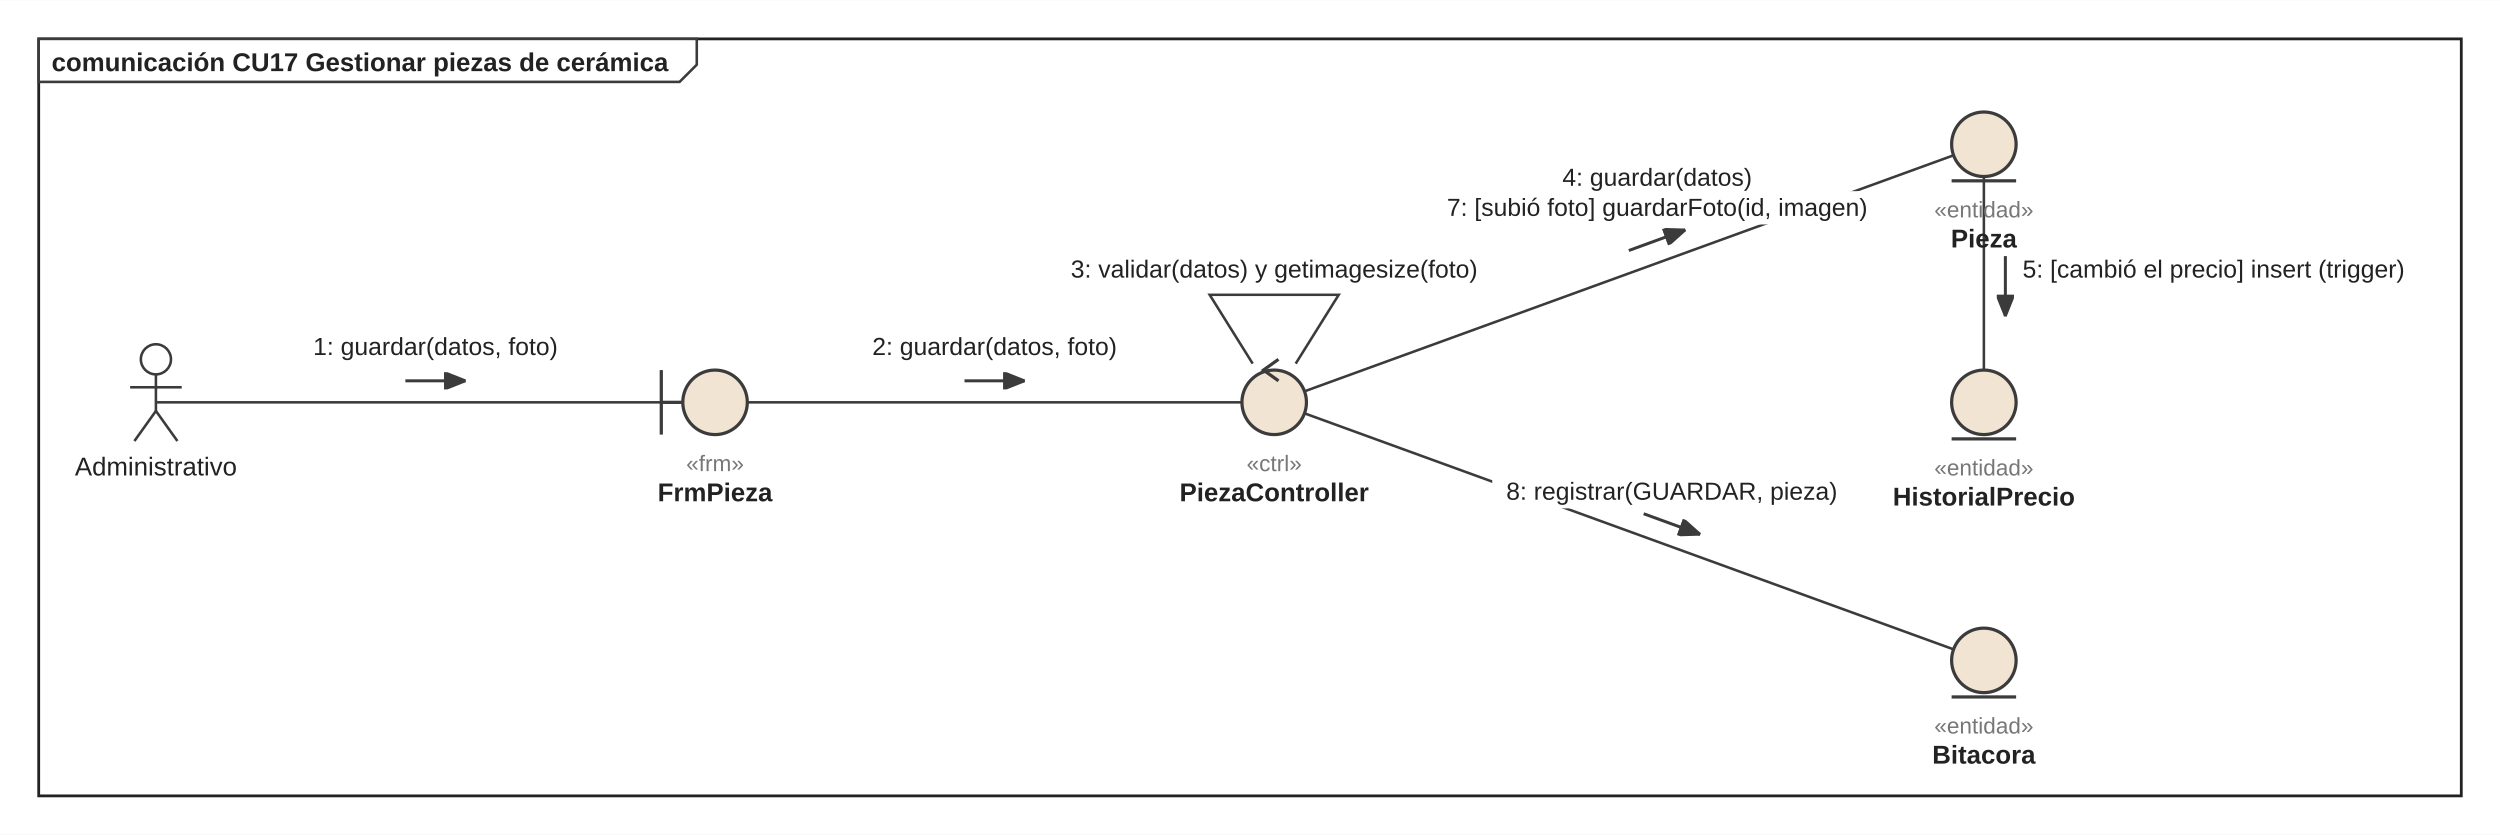
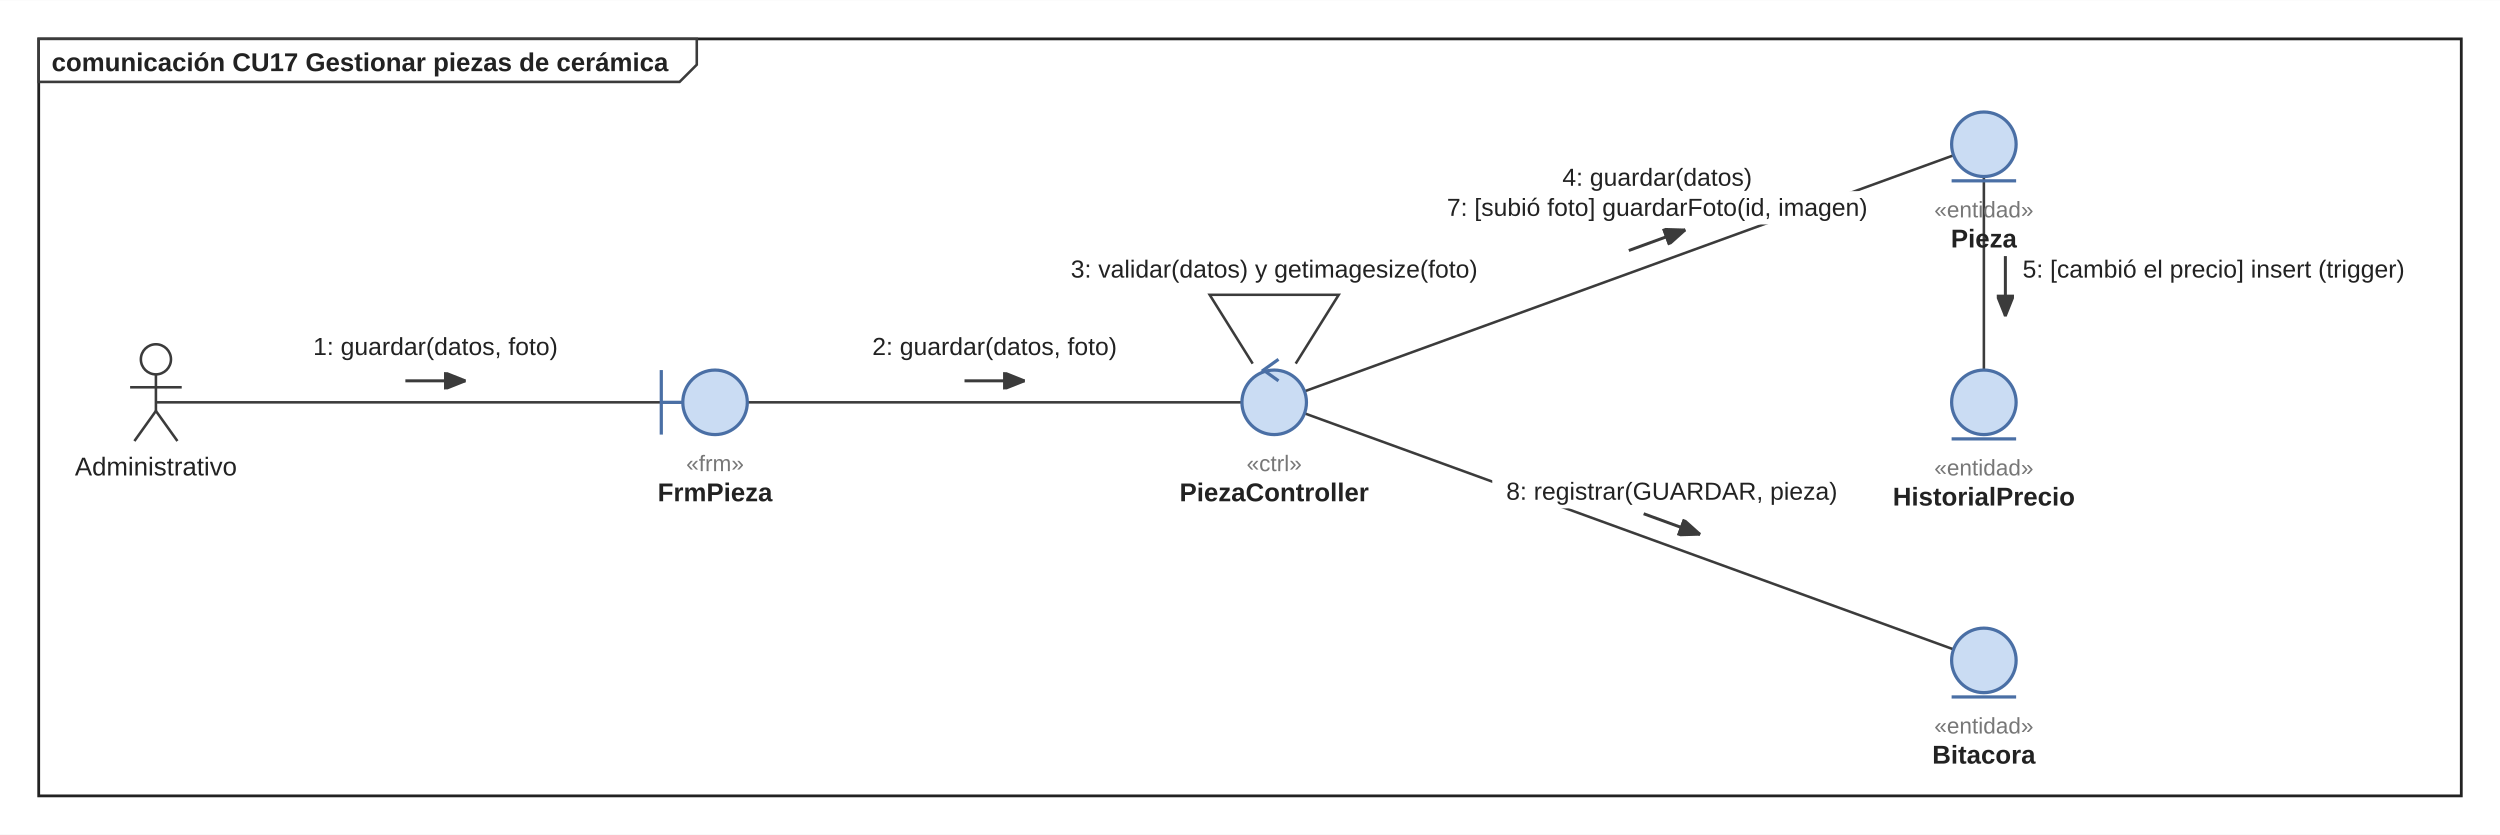
<svg xmlns="http://www.w3.org/2000/svg" width="1162" height="388" viewBox="-72.5 -7.0 1162.5 388.0">
  <defs>
    <marker id="llena" viewBox="0 0 10 8" refX="10" refY="4" markerWidth="10" markerHeight="8" markerUnits="userSpaceOnUse" orient="auto">
      <path d="M0,0 L10,4 L0,8 z" fill="#3b3b3b" stroke="#3b3b3b" stroke-width="1.2" />
    </marker>
    <marker id="llena_i" viewBox="0 0 10 8" refX="10" refY="4" markerWidth="10" markerHeight="8" markerUnits="userSpaceOnUse" orient="auto-start-reverse">
      <path d="M0,0 L10,4 L0,8 z" fill="#3b3b3b" stroke="#3b3b3b" stroke-width="1.2" />
    </marker>
    <marker id="abierta" viewBox="0 0 10 8" refX="10" refY="4" markerWidth="10" markerHeight="8" markerUnits="userSpaceOnUse" orient="auto">
      <path d="M0,0 L10,4 L0,8" fill="none" stroke="#3b3b3b" stroke-width="1.2" />
    </marker>
    <marker id="abierta_i" viewBox="0 0 10 8" refX="10" refY="4" markerWidth="10" markerHeight="8" markerUnits="userSpaceOnUse" orient="auto-start-reverse">
      <path d="M0,0 L10,4 L0,8" fill="none" stroke="#3b3b3b" stroke-width="1.2" />
    </marker>
    <marker id="triangulo" viewBox="0 0 14 12" refX="12" refY="6" markerWidth="12" markerHeight="12" markerUnits="userSpaceOnUse" orient="auto">
      <path d="M0,0 L12,6 L0,12 z" fill="white" stroke="#3b3b3b" stroke-width="1.2" />
    </marker>
    <marker id="triangulo_i" viewBox="0 0 14 12" refX="12" refY="6" markerWidth="12" markerHeight="12" markerUnits="userSpaceOnUse" orient="auto-start-reverse">
      <path d="M0,0 L12,6 L0,12 z" fill="white" stroke="#3b3b3b" stroke-width="1.2" />
    </marker>
    <marker id="rombo" viewBox="0 0 14 10" refX="14" refY="5" markerWidth="14" markerHeight="10" markerUnits="userSpaceOnUse" orient="auto">
      <path d="M0,5 L7,0 L14,5 L7,10 z" fill="white" stroke="#3b3b3b" stroke-width="1.2" />
    </marker>
    <marker id="rombo_i" viewBox="0 0 14 10" refX="0" refY="5" markerWidth="14" markerHeight="10" markerUnits="userSpaceOnUse" orient="auto-start-reverse">
      <path d="M0,5 L7,0 L14,5 L7,10 z" fill="white" stroke="#3b3b3b" stroke-width="1.2" />
    </marker>
    <marker id="rombo_lleno" viewBox="0 0 14 10" refX="14" refY="5" markerWidth="14" markerHeight="10" markerUnits="userSpaceOnUse" orient="auto">
      <path d="M0,5 L7,0 L14,5 L7,10 z" fill="#3b3b3b" stroke="#3b3b3b" stroke-width="1.2" />
    </marker>
    <marker id="rombo_lleno_i" viewBox="0 0 14 10" refX="0" refY="5" markerWidth="14" markerHeight="10" markerUnits="userSpaceOnUse" orient="auto-start-reverse">
      <path d="M0,5 L7,0 L14,5 L7,10 z" fill="#3b3b3b" stroke="#3b3b3b" stroke-width="1.2" />
    </marker>
  </defs>
  <rect x="-72.5" y="-7.0" width="1162.5" height="388.0" fill="white" />
  <rect x="-54.5" y="11.0" width="1126.5" height="352.0" rx="0" fill="none" stroke="#222222" stroke-width="1.3" />
  <polyline points="0.0,180.0 260.0,180.0" fill="none" stroke="#3b3b3b" stroke-width="1.2" />
  <polyline points="260.0,180.0 520.0,180.0" fill="none" stroke="#3b3b3b" stroke-width="1.2" />
  <polyline points="530.0,162.0 550.0,130.0 490.0,130.0 510.0,162.0" fill="none" stroke="#3b3b3b" stroke-width="1.2" />
  <rect x="417.5" y="110.5" width="205.0" height="15.5" fill="white" />
  <text x="520.0" y="122.0" font-family="Arial, Helvetica, sans-serif" font-size="11.5" text-anchor="middle" fill="#222222">3: validar(datos) y getimagesize(foto)</text>
  <polyline points="520.0,180.0 850.0,60.0" fill="none" stroke="#3b3b3b" stroke-width="1.2" />
  <polyline points="850.0,60.0 850.0,180.0" fill="none" stroke="#3b3b3b" stroke-width="1.2" />
  <polyline points="520.0,180.0 850.0,300.0" fill="none" stroke="#3b3b3b" stroke-width="1.2" />
  <polyline points="116.0,170.0 144.0,170.0" fill="none" stroke="#3b3b3b" stroke-width="1.4" marker-end="url(#llena)" />
  <rect x="68.0" y="146.5" width="124.0" height="15.5" fill="white" />
  <text x="130.0" y="158.0" font-family="Arial, Helvetica, sans-serif" font-size="11.5" text-anchor="middle" fill="#222222">1: guardar(datos, foto)</text>
  <polyline points="376.0,170.0 404.0,170.0" fill="none" stroke="#3b3b3b" stroke-width="1.4" marker-end="url(#llena)" />
  <rect x="328.0" y="146.5" width="124.0" height="15.5" fill="white" />
  <text x="390.0" y="158.0" font-family="Arial, Helvetica, sans-serif" font-size="11.5" text-anchor="middle" fill="#222222">2: guardar(datos, foto)</text>
  <polyline points="684.9,109.4 711.2,99.8" fill="none" stroke="#3b3b3b" stroke-width="1.4" marker-end="url(#llena)" />
  <rect x="649.1" y="67.8" width="98.0" height="15.5" fill="white" />
  <text x="698.1" y="79.3" font-family="Arial, Helvetica, sans-serif" font-size="11.5" text-anchor="middle" fill="#222222">4: guardar(datos)</text>
  <rect x="592.6" y="81.8" width="211.0" height="15.5" fill="white" />
  <text x="698.1" y="93.3" font-family="Arial, Helvetica, sans-serif" font-size="11.5" text-anchor="middle" fill="#222222">7: [subió foto] guardarFoto(id, imagen)</text>
  <polyline points="860.0,112.0 860.0,140.0" fill="none" stroke="#3b3b3b" stroke-width="1.4" marker-end="url(#llena)" />
  <rect x="866.0" y="110.5" width="192.0" height="15.5" fill="white" />
  <text x="868.0" y="122.0" font-family="Arial, Helvetica, sans-serif" font-size="11.5" text-anchor="start" fill="#222222">5: [cambió el precio] insert (trigger)</text>
  <polyline points="691.8,231.8 718.1,241.4" fill="none" stroke="#3b3b3b" stroke-width="1.4" marker-end="url(#llena)" />
  <rect x="621.4" y="213.8" width="167.0" height="15.5" fill="white" />
  <text x="704.9" y="225.3" font-family="Arial, Helvetica, sans-serif" font-size="11.5" text-anchor="middle" fill="#222222">8: registrar(GUARDAR, pieza)</text>
  <ellipse cx="0.0" cy="160.0" rx="7.0" ry="7.0" fill="white" stroke="#3b3b3b" stroke-width="1.2" />
  <polyline points="0.0,167.0 0.0,184.0" fill="none" stroke="#3b3b3b" stroke-width="1.2" />
  <polyline points="-12.0,173.0 12.0,173.0" fill="none" stroke="#3b3b3b" stroke-width="1.2" />
  <polyline points="-10.0,198.0 0.0,184.0 10.0,198.0" fill="none" stroke="#3b3b3b" stroke-width="1.2" />
  <text x="0.0" y="214.0" font-family="Arial, Helvetica, sans-serif" font-size="12" text-anchor="middle" fill="#222222">Administrativo</text>
-   <polyline points="235.0,165.0 235.0,195.0" fill="none" stroke="#3b3b3b" stroke-width="1.5" />
-   <polyline points="235.0,180.0 245.0,180.0" fill="none" stroke="#3b3b3b" stroke-width="1.5" />
-   <ellipse cx="260.0" cy="180.0" rx="15.0" ry="15.0" fill="#f1e4d3" stroke="#3b3b3b" stroke-width="1.5" />
+   <polyline points="235.0,165.0 235.0,195.0" fill="none" stroke="#4A6FA5" stroke-width="1.5" />
+   <polyline points="235.0,180.0 245.0,180.0" fill="none" stroke="#4A6FA5" stroke-width="1.5" />
+   <ellipse cx="260.0" cy="180.0" rx="15.0" ry="15.0" fill="#CADCF3" stroke="#4A6FA5" stroke-width="1.5" />
  <text x="260.0" y="212.0" font-family="Arial, Helvetica, sans-serif" font-size="10.5" text-anchor="middle" fill="#777777">«frm»</text>
  <text x="260.0" y="226.0" font-family="Arial, Helvetica, sans-serif" font-size="12" text-anchor="middle" fill="#222222" font-weight="bold">FrmPieza</text>
-   <ellipse cx="520.0" cy="180.0" rx="15.0" ry="15.0" fill="#f1e4d3" stroke="#3b3b3b" stroke-width="1.5" />
-   <polyline points="522.0,160.0 515.0,165.0 522.0,170.0" fill="none" stroke="#3b3b3b" stroke-width="1.5" />
+   <ellipse cx="520.0" cy="180.0" rx="15.0" ry="15.0" fill="#CADCF3" stroke="#4A6FA5" stroke-width="1.5" />
+   <polyline points="522.0,160.0 515.0,165.0 522.0,170.0" fill="none" stroke="#4A6FA5" stroke-width="1.5" />
  <text x="520.0" y="212.0" font-family="Arial, Helvetica, sans-serif" font-size="10.5" text-anchor="middle" fill="#777777">«ctrl»</text>
  <text x="520.0" y="226.0" font-family="Arial, Helvetica, sans-serif" font-size="12" text-anchor="middle" fill="#222222" font-weight="bold">PiezaController</text>
-   <ellipse cx="850.0" cy="60.0" rx="15.0" ry="15.0" fill="#f1e4d3" stroke="#3b3b3b" stroke-width="1.5" />
-   <polyline points="835.0,77.0 865.0,77.0" fill="none" stroke="#3b3b3b" stroke-width="1.5" />
+   <ellipse cx="850.0" cy="60.0" rx="15.0" ry="15.0" fill="#CADCF3" stroke="#4A6FA5" stroke-width="1.5" />
+   <polyline points="835.0,77.0 865.0,77.0" fill="none" stroke="#4A6FA5" stroke-width="1.5" />
  <text x="850.0" y="94.0" font-family="Arial, Helvetica, sans-serif" font-size="10.5" text-anchor="middle" fill="#777777">«entidad»</text>
  <text x="850.0" y="108.0" font-family="Arial, Helvetica, sans-serif" font-size="12" text-anchor="middle" fill="#222222" font-weight="bold">Pieza</text>
-   <ellipse cx="850.0" cy="180.0" rx="15.0" ry="15.0" fill="#f1e4d3" stroke="#3b3b3b" stroke-width="1.5" />
-   <polyline points="835.0,197.0 865.0,197.0" fill="none" stroke="#3b3b3b" stroke-width="1.5" />
+   <ellipse cx="850.0" cy="180.0" rx="15.0" ry="15.0" fill="#CADCF3" stroke="#4A6FA5" stroke-width="1.5" />
+   <polyline points="835.0,197.0 865.0,197.0" fill="none" stroke="#4A6FA5" stroke-width="1.5" />
  <text x="850.0" y="214.0" font-family="Arial, Helvetica, sans-serif" font-size="10.5" text-anchor="middle" fill="#777777">«entidad»</text>
  <text x="850.0" y="228.0" font-family="Arial, Helvetica, sans-serif" font-size="12" text-anchor="middle" fill="#222222" font-weight="bold">HistorialPrecio</text>
-   <ellipse cx="850.0" cy="300.0" rx="15.0" ry="15.0" fill="#f1e4d3" stroke="#3b3b3b" stroke-width="1.5" />
-   <polyline points="835.0,317.0 865.0,317.0" fill="none" stroke="#3b3b3b" stroke-width="1.5" />
+   <ellipse cx="850.0" cy="300.0" rx="15.0" ry="15.0" fill="#CADCF3" stroke="#4A6FA5" stroke-width="1.5" />
+   <polyline points="835.0,317.0 865.0,317.0" fill="none" stroke="#4A6FA5" stroke-width="1.5" />
  <text x="850.0" y="334.0" font-family="Arial, Helvetica, sans-serif" font-size="10.5" text-anchor="middle" fill="#777777">«entidad»</text>
  <text x="850.0" y="348.0" font-family="Arial, Helvetica, sans-serif" font-size="12" text-anchor="middle" fill="#222222" font-weight="bold">Bitacora</text>
  <polygon points="-54.5,11.0 251.5,11.0 251.5,23.0 243.5,31.0 -54.5,31.0" fill="white" stroke="#3b3b3b" stroke-width="1.2" />
  <text x="-48.5" y="26.0" font-family="Arial, Helvetica, sans-serif" font-size="12" text-anchor="start" fill="#222222" font-weight="bold">comunicación CU17 Gestionar piezas de cerámica</text>
</svg>
